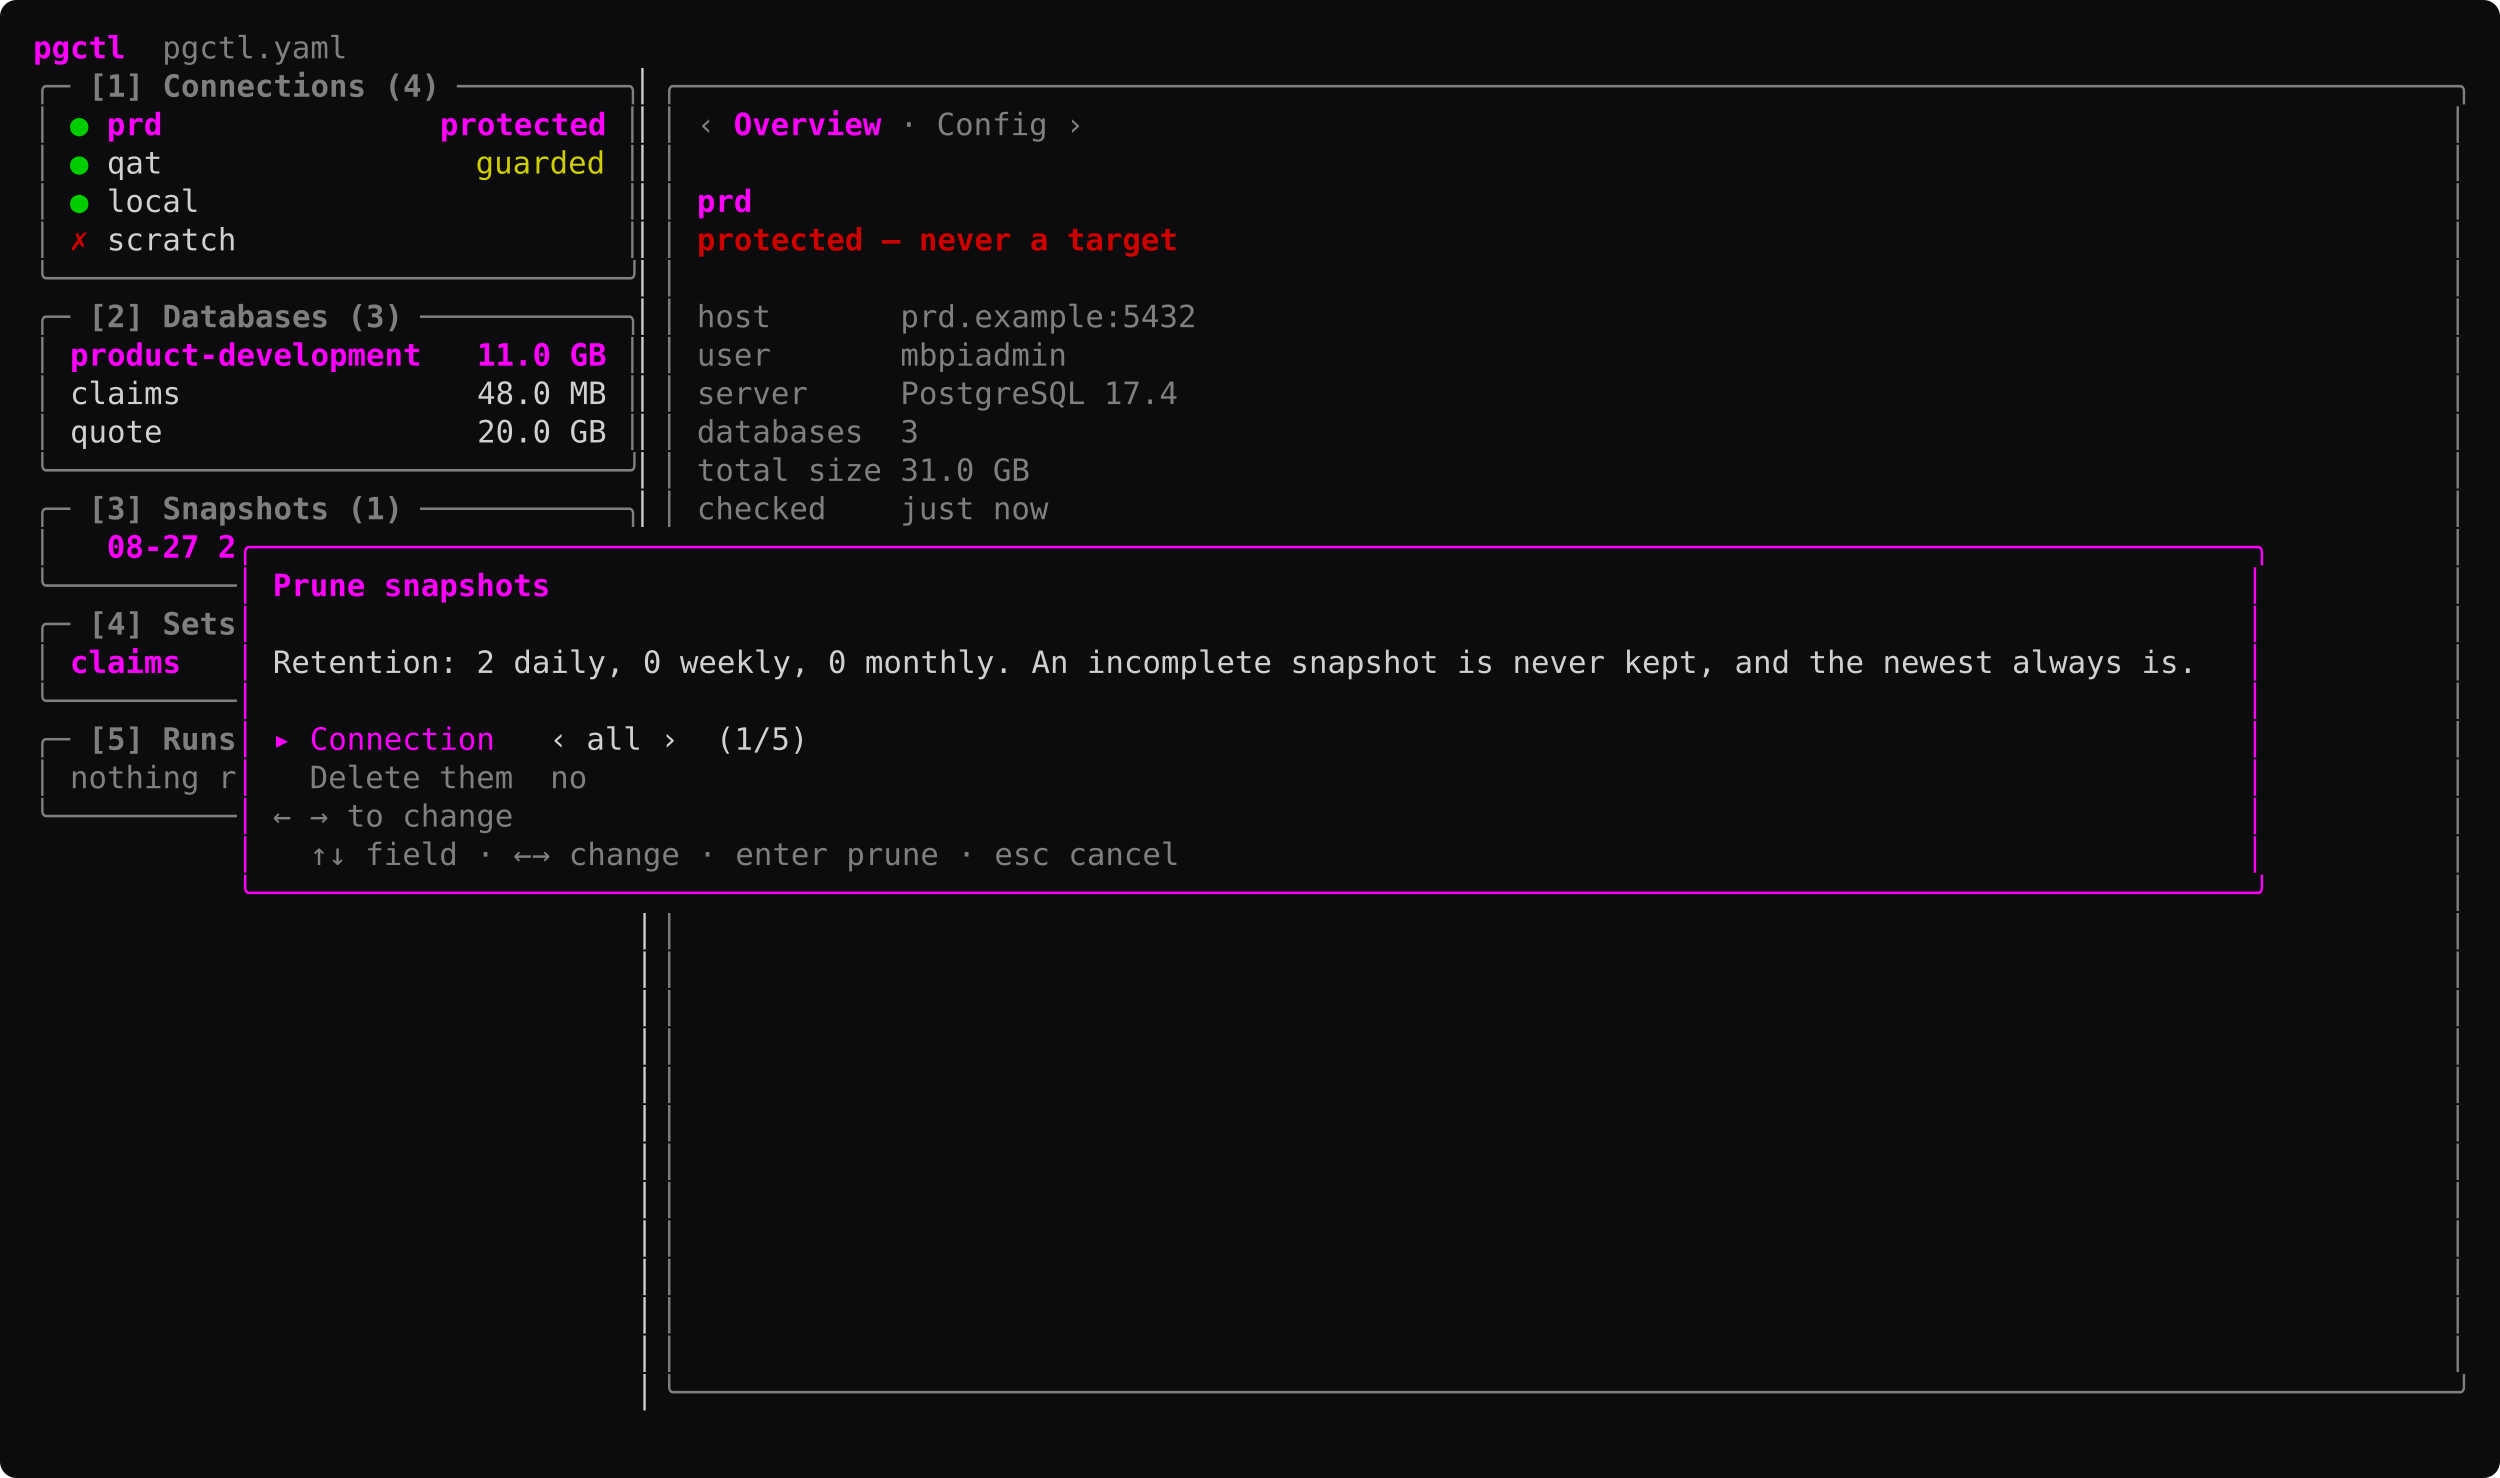
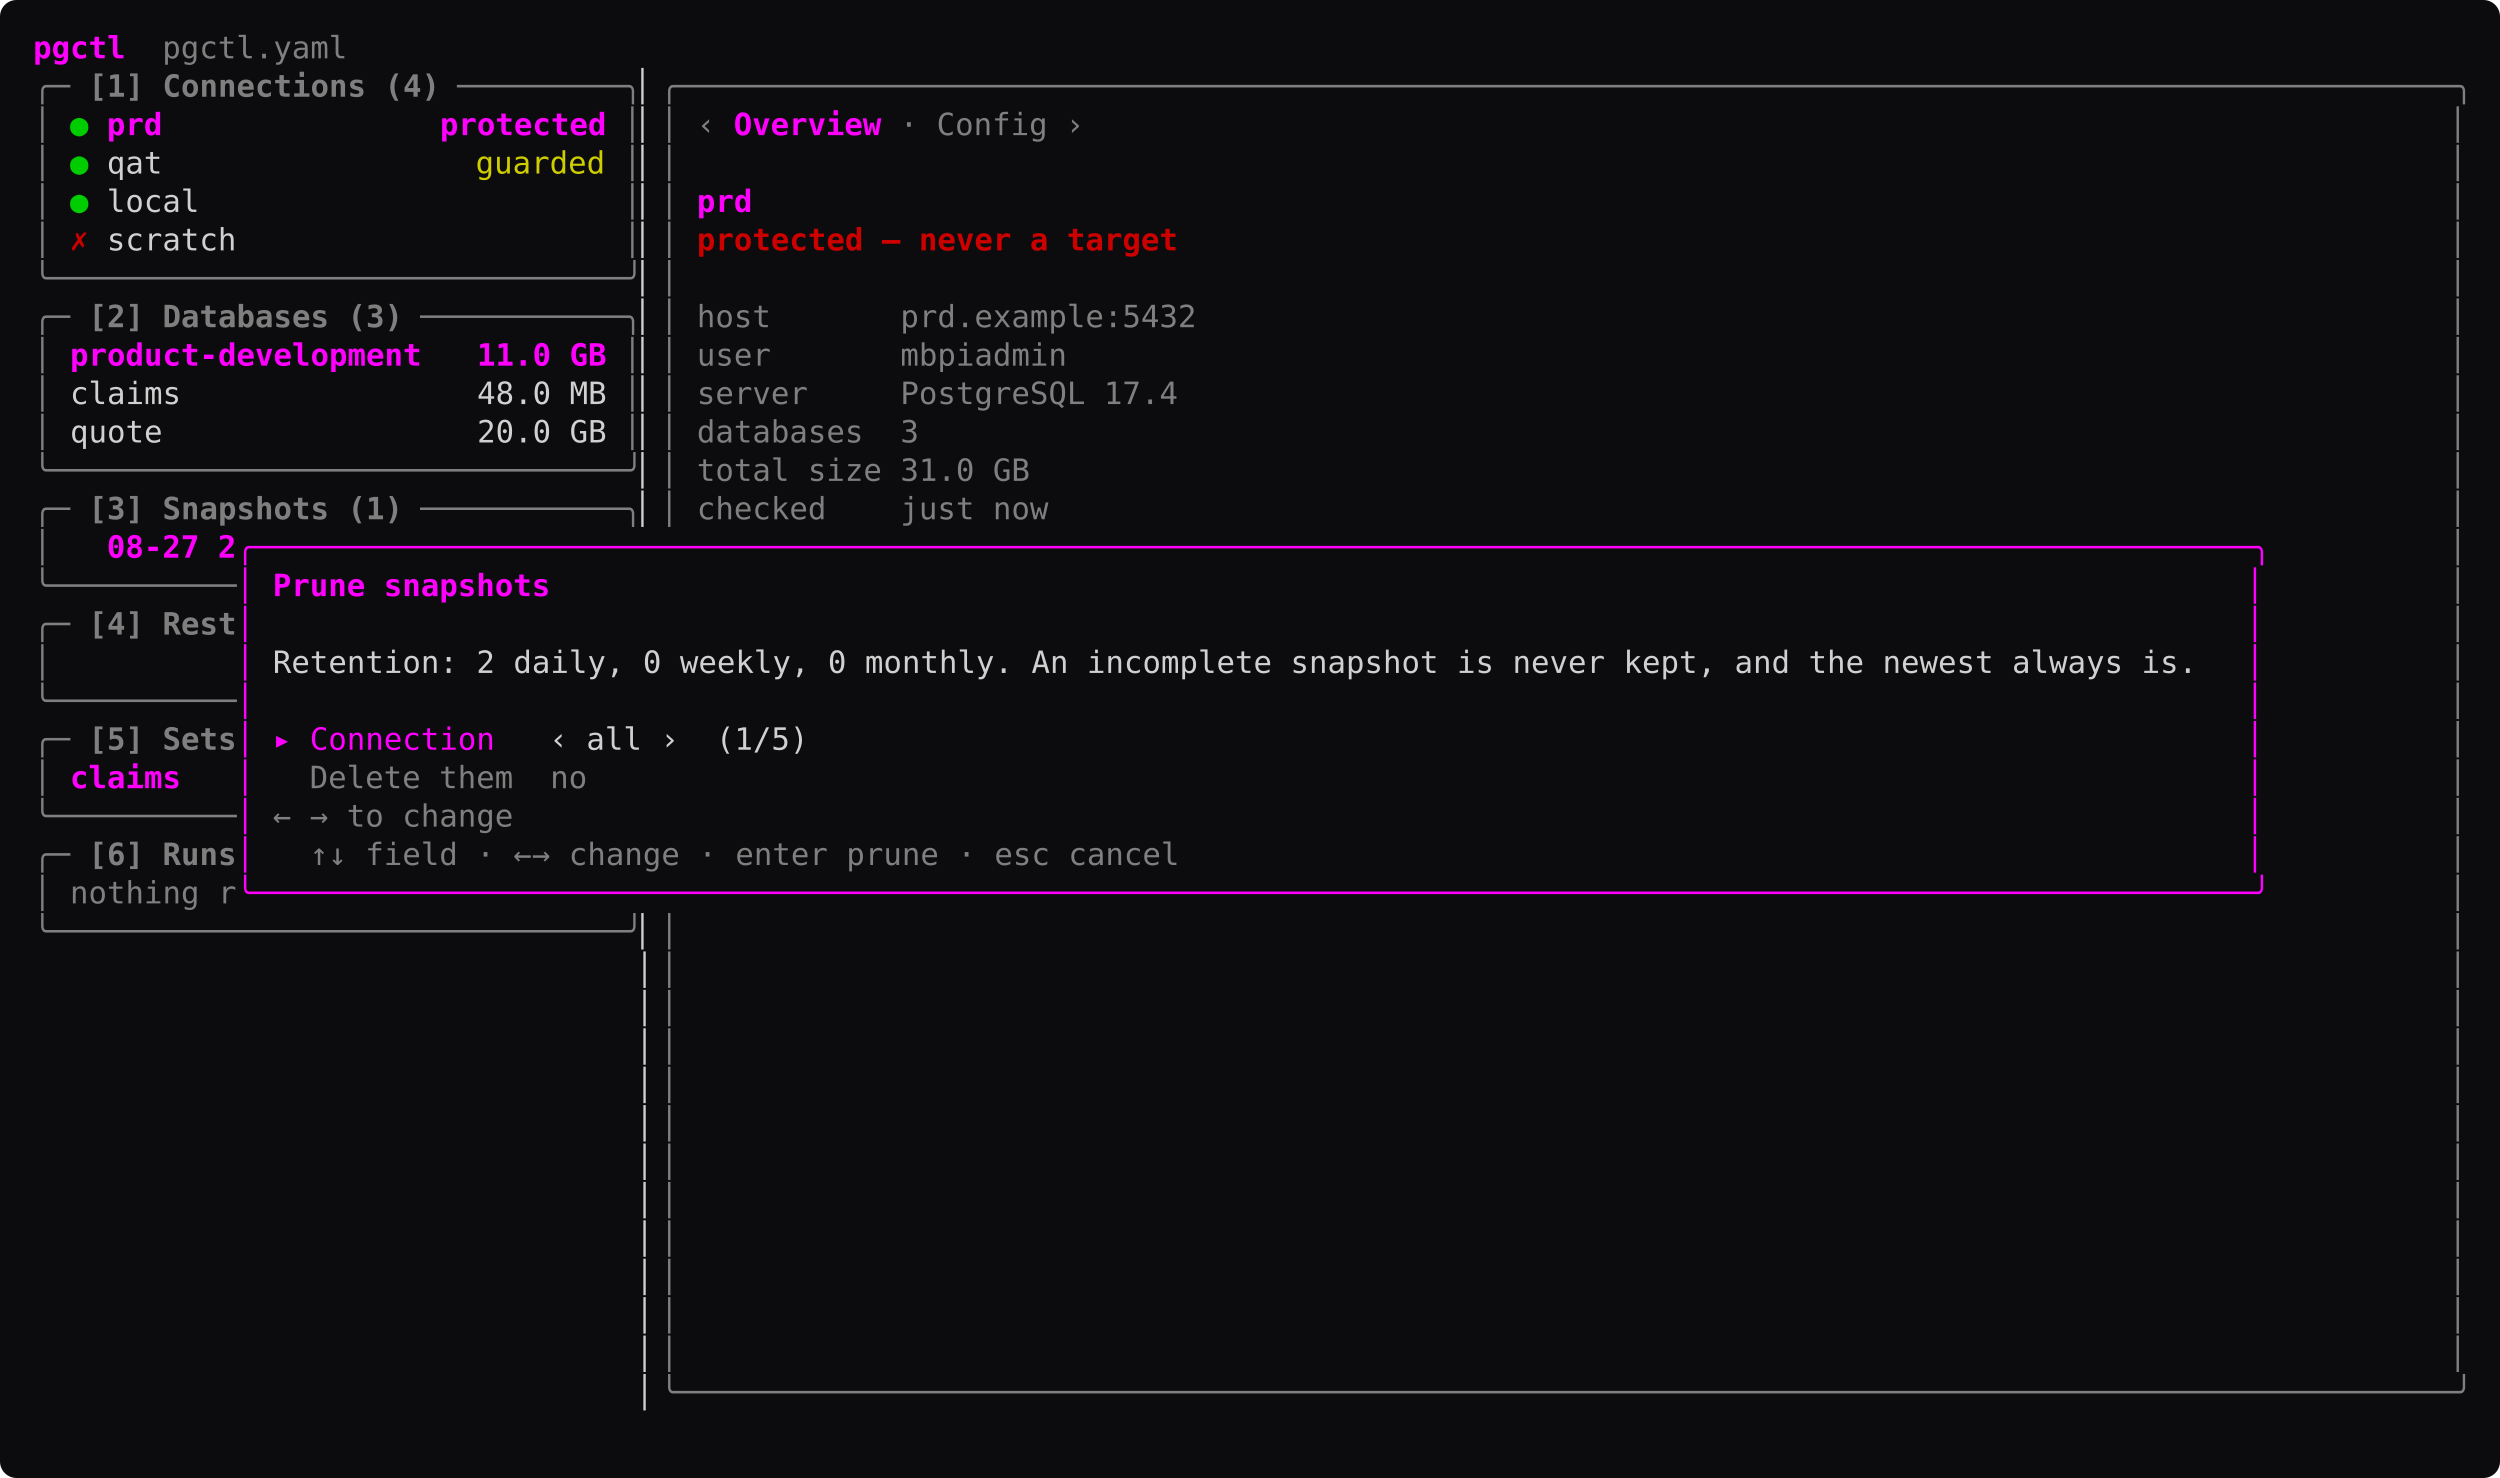
<svg xmlns="http://www.w3.org/2000/svg" width="1057.6" height="625.25" viewBox="0 0 1057.6 625.25" font-family="ui-monospace, 'SF Mono', SFMono-Regular, Menlo, Consolas, 'DejaVu Sans Mono', monospace" font-size="13" role="img">
  <rect width="1057.6" height="625.25" rx="7" fill="#0c0c0e" />
  <text x="14" y="24.68" textLength="39" lengthAdjust="spacing" fill="#ff00ff" font-weight="600" xml:space="preserve">pgctl</text>
  <text x="53" y="24.68" textLength="93.6" lengthAdjust="spacing" fill="#7f7f7f" xml:space="preserve">  pgctl.yaml</text>
  <text x="14" y="40.92" textLength="15.6" lengthAdjust="spacing" fill="#7f7f7f" xml:space="preserve">╭─</text>
  <text x="29.6" y="40.92" textLength="156" lengthAdjust="spacing" fill="#7f7f7f" font-weight="600" xml:space="preserve"> [1] Connections (4)</text>
  <text x="193.4" y="40.92" textLength="78" lengthAdjust="spacing" fill="#7f7f7f" xml:space="preserve">─────────╮</text>
  <text x="271.4" y="40.92" textLength="7.8" lengthAdjust="spacing" fill="#d0d0d0" xml:space="preserve">▏</text>
  <text x="279.2" y="40.92" textLength="764.4" lengthAdjust="spacing" fill="#7f7f7f" xml:space="preserve">╭────────────────────────────────────────────────────────────────────────────────────────────────╮</text>
  <text x="14" y="57.17" textLength="7.8" lengthAdjust="spacing" fill="#7f7f7f" xml:space="preserve">│</text>
  <text x="29.6" y="57.17" textLength="7.8" lengthAdjust="spacing" fill="#00cd00" xml:space="preserve">●</text>
  <text x="45.2" y="57.17" textLength="210.6" lengthAdjust="spacing" fill="#ff00ff" font-weight="600" xml:space="preserve">prd               protected</text>
  <text x="263.6" y="57.17" textLength="7.8" lengthAdjust="spacing" fill="#7f7f7f" xml:space="preserve">│</text>
  <text x="271.4" y="57.17" textLength="7.8" lengthAdjust="spacing" fill="#d0d0d0" xml:space="preserve">▏</text>
  <text x="279.2" y="57.17" textLength="7.8" lengthAdjust="spacing" fill="#7f7f7f" xml:space="preserve">│</text>
  <text x="294.8" y="57.17" textLength="7.8" lengthAdjust="spacing" fill="#7f7f7f" xml:space="preserve">‹</text>
  <text x="310.4" y="57.17" textLength="7.8" lengthAdjust="spacing" fill="#ff00ff" font-weight="600" xml:space="preserve">O</text>
  <text x="318.2" y="57.17" textLength="7.8" lengthAdjust="spacing" fill="#ff00ff" font-weight="600" xml:space="preserve">v</text>
  <text x="326" y="57.17" textLength="7.8" lengthAdjust="spacing" fill="#ff00ff" font-weight="600" xml:space="preserve">e</text>
  <text x="333.8" y="57.17" textLength="7.8" lengthAdjust="spacing" fill="#ff00ff" font-weight="600" xml:space="preserve">r</text>
  <text x="341.6" y="57.17" textLength="7.8" lengthAdjust="spacing" fill="#ff00ff" font-weight="600" xml:space="preserve">v</text>
  <text x="349.4" y="57.17" textLength="7.8" lengthAdjust="spacing" fill="#ff00ff" font-weight="600" xml:space="preserve">i</text>
  <text x="357.2" y="57.17" textLength="7.8" lengthAdjust="spacing" fill="#ff00ff" font-weight="600" xml:space="preserve">e</text>
  <text x="365" y="57.17" textLength="7.8" lengthAdjust="spacing" fill="#ff00ff" font-weight="600" xml:space="preserve">w</text>
  <text x="380.6" y="57.17" textLength="7.8" lengthAdjust="spacing" fill="#7f7f7f" xml:space="preserve">·</text>
  <text x="388.4" y="57.17" textLength="54.6" lengthAdjust="spacing" fill="#7f7f7f" xml:space="preserve"> Config</text>
  <text x="450.8" y="57.17" textLength="7.8" lengthAdjust="spacing" fill="#7f7f7f" xml:space="preserve">›</text>
  <text x="1035.8" y="57.17" textLength="7.8" lengthAdjust="spacing" fill="#7f7f7f" xml:space="preserve">│</text>
  <text x="14" y="73.42" textLength="7.8" lengthAdjust="spacing" fill="#7f7f7f" xml:space="preserve">│</text>
  <text x="29.6" y="73.42" textLength="7.8" lengthAdjust="spacing" fill="#00cd00" xml:space="preserve">●</text>
  <text x="45.2" y="73.42" textLength="23.4" lengthAdjust="spacing" fill="#d0d0d0" xml:space="preserve">qat</text>
  <text x="201.2" y="73.42" textLength="54.6" lengthAdjust="spacing" fill="#cdcd00" xml:space="preserve">guarded</text>
  <text x="263.6" y="73.42" textLength="7.8" lengthAdjust="spacing" fill="#7f7f7f" xml:space="preserve">│</text>
  <text x="271.4" y="73.42" textLength="7.8" lengthAdjust="spacing" fill="#d0d0d0" xml:space="preserve">▏</text>
  <text x="279.2" y="73.42" textLength="7.8" lengthAdjust="spacing" fill="#7f7f7f" xml:space="preserve">│</text>
  <text x="1035.8" y="73.42" textLength="7.8" lengthAdjust="spacing" fill="#7f7f7f" xml:space="preserve">│</text>
  <text x="14" y="89.67" textLength="7.8" lengthAdjust="spacing" fill="#7f7f7f" xml:space="preserve">│</text>
  <text x="29.6" y="89.67" textLength="7.8" lengthAdjust="spacing" fill="#00cd00" xml:space="preserve">●</text>
  <text x="45.2" y="89.67" textLength="39" lengthAdjust="spacing" fill="#d0d0d0" xml:space="preserve">local</text>
  <text x="263.6" y="89.67" textLength="7.8" lengthAdjust="spacing" fill="#7f7f7f" xml:space="preserve">│</text>
  <text x="271.4" y="89.67" textLength="7.8" lengthAdjust="spacing" fill="#d0d0d0" xml:space="preserve">▏</text>
  <text x="279.2" y="89.67" textLength="7.8" lengthAdjust="spacing" fill="#7f7f7f" xml:space="preserve">│</text>
  <text x="294.8" y="89.67" textLength="23.4" lengthAdjust="spacing" fill="#ff00ff" font-weight="600" xml:space="preserve">prd</text>
  <text x="1035.8" y="89.67" textLength="7.8" lengthAdjust="spacing" fill="#7f7f7f" xml:space="preserve">│</text>
  <text x="14" y="105.92" textLength="7.8" lengthAdjust="spacing" fill="#7f7f7f" xml:space="preserve">│</text>
  <text x="29.6" y="105.92" textLength="7.8" lengthAdjust="spacing" fill="#cd0000" font-weight="600" xml:space="preserve">✗</text>
  <text x="45.2" y="105.92" textLength="54.6" lengthAdjust="spacing" fill="#d0d0d0" xml:space="preserve">scratch</text>
  <text x="263.6" y="105.92" textLength="7.8" lengthAdjust="spacing" fill="#7f7f7f" xml:space="preserve">│</text>
  <text x="271.4" y="105.92" textLength="7.8" lengthAdjust="spacing" fill="#d0d0d0" xml:space="preserve">▏</text>
  <text x="279.2" y="105.92" textLength="7.8" lengthAdjust="spacing" fill="#7f7f7f" xml:space="preserve">│</text>
  <text x="294.8" y="105.92" textLength="202.8" lengthAdjust="spacing" fill="#cd0000" font-weight="600" xml:space="preserve">protected — never a target</text>
  <text x="1035.8" y="105.92" textLength="7.8" lengthAdjust="spacing" fill="#7f7f7f" xml:space="preserve">│</text>
  <text x="14" y="122.17" textLength="257.4" lengthAdjust="spacing" fill="#7f7f7f" xml:space="preserve">╰───────────────────────────────╯</text>
  <text x="271.4" y="122.17" textLength="7.8" lengthAdjust="spacing" fill="#d0d0d0" xml:space="preserve">▏</text>
  <text x="279.2" y="122.17" textLength="7.8" lengthAdjust="spacing" fill="#7f7f7f" xml:space="preserve">│</text>
  <text x="1035.8" y="122.17" textLength="7.8" lengthAdjust="spacing" fill="#7f7f7f" xml:space="preserve">│</text>
  <text x="14" y="138.43" textLength="15.6" lengthAdjust="spacing" fill="#7f7f7f" xml:space="preserve">╭─</text>
  <text x="29.6" y="138.43" textLength="140.4" lengthAdjust="spacing" fill="#7f7f7f" font-weight="600" xml:space="preserve"> [2] Databases (3)</text>
  <text x="177.8" y="138.43" textLength="93.6" lengthAdjust="spacing" fill="#7f7f7f" xml:space="preserve">───────────╮</text>
  <text x="271.4" y="138.43" textLength="7.8" lengthAdjust="spacing" fill="#d0d0d0" xml:space="preserve">▏</text>
  <text x="279.2" y="138.43" textLength="7.8" lengthAdjust="spacing" fill="#7f7f7f" xml:space="preserve">│</text>
  <text x="294.8" y="138.43" textLength="210.6" lengthAdjust="spacing" fill="#7f7f7f" xml:space="preserve">host       prd.example:5432</text>
  <text x="1035.8" y="138.43" textLength="7.8" lengthAdjust="spacing" fill="#7f7f7f" xml:space="preserve">│</text>
  <text x="14" y="154.68" textLength="7.8" lengthAdjust="spacing" fill="#7f7f7f" xml:space="preserve">│</text>
  <text x="29.6" y="154.68" textLength="226.2" lengthAdjust="spacing" fill="#ff00ff" font-weight="600" xml:space="preserve">product-development   11.0 GB</text>
  <text x="263.6" y="154.68" textLength="7.8" lengthAdjust="spacing" fill="#7f7f7f" xml:space="preserve">│</text>
  <text x="271.4" y="154.68" textLength="7.8" lengthAdjust="spacing" fill="#d0d0d0" xml:space="preserve">▏</text>
  <text x="279.2" y="154.68" textLength="7.8" lengthAdjust="spacing" fill="#7f7f7f" xml:space="preserve">│</text>
  <text x="294.8" y="154.68" textLength="156" lengthAdjust="spacing" fill="#7f7f7f" xml:space="preserve">user       mbpiadmin</text>
  <text x="1035.8" y="154.68" textLength="7.8" lengthAdjust="spacing" fill="#7f7f7f" xml:space="preserve">│</text>
  <text x="14" y="170.93" textLength="7.8" lengthAdjust="spacing" fill="#7f7f7f" xml:space="preserve">│</text>
  <text x="21.8" y="170.93" textLength="234" lengthAdjust="spacing" fill="#d0d0d0" xml:space="preserve"> claims                48.0 MB</text>
  <text x="263.6" y="170.93" textLength="7.8" lengthAdjust="spacing" fill="#7f7f7f" xml:space="preserve">│</text>
  <text x="271.4" y="170.93" textLength="7.8" lengthAdjust="spacing" fill="#d0d0d0" xml:space="preserve">▏</text>
  <text x="279.2" y="170.93" textLength="7.8" lengthAdjust="spacing" fill="#7f7f7f" xml:space="preserve">│</text>
  <text x="294.8" y="170.93" textLength="202.8" lengthAdjust="spacing" fill="#7f7f7f" xml:space="preserve">server     PostgreSQL 17.4</text>
  <text x="1035.8" y="170.93" textLength="7.8" lengthAdjust="spacing" fill="#7f7f7f" xml:space="preserve">│</text>
  <text x="14" y="187.18" textLength="7.8" lengthAdjust="spacing" fill="#7f7f7f" xml:space="preserve">│</text>
  <text x="21.8" y="187.18" textLength="234" lengthAdjust="spacing" fill="#d0d0d0" xml:space="preserve"> quote                 20.0 GB</text>
  <text x="263.6" y="187.18" textLength="7.8" lengthAdjust="spacing" fill="#7f7f7f" xml:space="preserve">│</text>
  <text x="271.4" y="187.18" textLength="7.8" lengthAdjust="spacing" fill="#d0d0d0" xml:space="preserve">▏</text>
  <text x="279.2" y="187.18" textLength="7.8" lengthAdjust="spacing" fill="#7f7f7f" xml:space="preserve">│</text>
  <text x="294.8" y="187.18" textLength="93.6" lengthAdjust="spacing" fill="#7f7f7f" xml:space="preserve">databases  3</text>
  <text x="1035.8" y="187.18" textLength="7.8" lengthAdjust="spacing" fill="#7f7f7f" xml:space="preserve">│</text>
  <text x="14" y="203.43" textLength="257.4" lengthAdjust="spacing" fill="#7f7f7f" xml:space="preserve">╰───────────────────────────────╯</text>
  <text x="271.4" y="203.43" textLength="7.8" lengthAdjust="spacing" fill="#d0d0d0" xml:space="preserve">▏</text>
  <text x="279.2" y="203.43" textLength="7.8" lengthAdjust="spacing" fill="#7f7f7f" xml:space="preserve">│</text>
  <text x="294.8" y="203.43" textLength="140.4" lengthAdjust="spacing" fill="#7f7f7f" xml:space="preserve">total size 31.0 GB</text>
  <text x="1035.8" y="203.43" textLength="7.8" lengthAdjust="spacing" fill="#7f7f7f" xml:space="preserve">│</text>
  <text x="14" y="219.68" textLength="15.6" lengthAdjust="spacing" fill="#7f7f7f" xml:space="preserve">╭─</text>
  <text x="29.6" y="219.68" textLength="140.4" lengthAdjust="spacing" fill="#7f7f7f" font-weight="600" xml:space="preserve"> [3] Snapshots (1)</text>
  <text x="177.8" y="219.68" textLength="93.6" lengthAdjust="spacing" fill="#7f7f7f" xml:space="preserve">───────────╮</text>
  <text x="271.4" y="219.68" textLength="7.8" lengthAdjust="spacing" fill="#d0d0d0" xml:space="preserve">▏</text>
  <text x="279.2" y="219.68" textLength="7.8" lengthAdjust="spacing" fill="#7f7f7f" xml:space="preserve">│</text>
  <text x="294.8" y="219.68" textLength="148.2" lengthAdjust="spacing" fill="#7f7f7f" xml:space="preserve">checked    just now</text>
  <text x="1035.8" y="219.68" textLength="7.8" lengthAdjust="spacing" fill="#7f7f7f" xml:space="preserve">│</text>
  <text x="14" y="235.93" textLength="7.8" lengthAdjust="spacing" fill="#7f7f7f" xml:space="preserve">│</text>
  <text x="45.2" y="235.93" textLength="54.6" lengthAdjust="spacing" fill="#ff00ff" font-weight="600" xml:space="preserve">08-27 2</text>
  <text x="99.8" y="235.93" textLength="858" lengthAdjust="spacing" fill="#ff00ff" xml:space="preserve">╭────────────────────────────────────────────────────────────────────────────────────────────────────────────╮</text>
  <text x="1035.8" y="235.93" textLength="7.8" lengthAdjust="spacing" fill="#7f7f7f" xml:space="preserve">│</text>
  <text x="14" y="252.18" textLength="85.8" lengthAdjust="spacing" fill="#7f7f7f" xml:space="preserve">╰──────────</text>
  <text x="99.8" y="252.18" textLength="7.8" lengthAdjust="spacing" fill="#ff00ff" xml:space="preserve">│</text>
  <text x="115.4" y="252.18" textLength="117" lengthAdjust="spacing" fill="#ff00ff" font-weight="600" xml:space="preserve">Prune snapshots</text>
  <text x="950" y="252.18" textLength="7.8" lengthAdjust="spacing" fill="#ff00ff" xml:space="preserve">│</text>
  <text x="1035.8" y="252.18" textLength="7.8" lengthAdjust="spacing" fill="#7f7f7f" xml:space="preserve">│</text>
  <text x="14" y="268.43" textLength="15.6" lengthAdjust="spacing" fill="#7f7f7f" xml:space="preserve">╭─</text>
-   <text x="29.6" y="268.43" textLength="70.2" lengthAdjust="spacing" fill="#7f7f7f" font-weight="600" xml:space="preserve"> [4] Sets</text>
+   <text x="29.6" y="268.43" textLength="70.2" lengthAdjust="spacing" fill="#7f7f7f" font-weight="600" xml:space="preserve"> [4] Rest</text>
  <text x="99.8" y="268.43" textLength="7.8" lengthAdjust="spacing" fill="#ff00ff" xml:space="preserve">│</text>
  <text x="950" y="268.43" textLength="7.8" lengthAdjust="spacing" fill="#ff00ff" xml:space="preserve">│</text>
  <text x="1035.8" y="268.43" textLength="7.8" lengthAdjust="spacing" fill="#7f7f7f" xml:space="preserve">│</text>
  <text x="14" y="284.68" textLength="7.8" lengthAdjust="spacing" fill="#7f7f7f" xml:space="preserve">│</text>
-   <text x="29.6" y="284.68" textLength="46.8" lengthAdjust="spacing" fill="#ff00ff" font-weight="600" xml:space="preserve">claims</text>
  <text x="99.8" y="284.68" textLength="7.8" lengthAdjust="spacing" fill="#ff00ff" xml:space="preserve">│</text>
  <text x="107.6" y="284.68" textLength="819" lengthAdjust="spacing" fill="#d0d0d0" xml:space="preserve"> Retention: 2 daily, 0 weekly, 0 monthly. An incomplete snapshot is never kept, and the newest always is.</text>
  <text x="950" y="284.68" textLength="7.8" lengthAdjust="spacing" fill="#ff00ff" xml:space="preserve">│</text>
  <text x="1035.8" y="284.68" textLength="7.8" lengthAdjust="spacing" fill="#7f7f7f" xml:space="preserve">│</text>
  <text x="14" y="300.93" textLength="85.8" lengthAdjust="spacing" fill="#7f7f7f" xml:space="preserve">╰──────────</text>
  <text x="99.8" y="300.93" textLength="7.8" lengthAdjust="spacing" fill="#ff00ff" xml:space="preserve">│</text>
  <text x="950" y="300.93" textLength="7.8" lengthAdjust="spacing" fill="#ff00ff" xml:space="preserve">│</text>
  <text x="1035.8" y="300.93" textLength="7.8" lengthAdjust="spacing" fill="#7f7f7f" xml:space="preserve">│</text>
  <text x="14" y="317.18" textLength="15.6" lengthAdjust="spacing" fill="#7f7f7f" xml:space="preserve">╭─</text>
-   <text x="29.6" y="317.18" textLength="70.2" lengthAdjust="spacing" fill="#7f7f7f" font-weight="600" xml:space="preserve"> [5] Runs</text>
+   <text x="29.6" y="317.18" textLength="70.2" lengthAdjust="spacing" fill="#7f7f7f" font-weight="600" xml:space="preserve"> [5] Sets</text>
  <text x="99.8" y="317.18" textLength="7.8" lengthAdjust="spacing" fill="#ff00ff" xml:space="preserve">│</text>
  <text x="115.4" y="317.18" textLength="93.6" lengthAdjust="spacing" fill="#ff00ff" xml:space="preserve">▸ Connection</text>
  <text x="232.4" y="317.18" textLength="109.2" lengthAdjust="spacing" fill="#d0d0d0" xml:space="preserve">‹ all ›  (1/5)</text>
  <text x="950" y="317.18" textLength="7.8" lengthAdjust="spacing" fill="#ff00ff" xml:space="preserve">│</text>
  <text x="1035.8" y="317.18" textLength="7.8" lengthAdjust="spacing" fill="#7f7f7f" xml:space="preserve">│</text>
  <text x="14" y="333.43" textLength="7.8" lengthAdjust="spacing" fill="#7f7f7f" xml:space="preserve">│</text>
-   <text x="29.6" y="333.43" textLength="70.2" lengthAdjust="spacing" fill="#7f7f7f" xml:space="preserve">nothing r</text>
+   <text x="29.6" y="333.43" textLength="46.8" lengthAdjust="spacing" fill="#ff00ff" font-weight="600" xml:space="preserve">claims</text>
  <text x="99.8" y="333.43" textLength="7.8" lengthAdjust="spacing" fill="#ff00ff" xml:space="preserve">│</text>
  <text x="131" y="333.43" textLength="117" lengthAdjust="spacing" fill="#7f7f7f" xml:space="preserve">Delete them  no</text>
  <text x="950" y="333.43" textLength="7.8" lengthAdjust="spacing" fill="#ff00ff" xml:space="preserve">│</text>
  <text x="1035.8" y="333.43" textLength="7.8" lengthAdjust="spacing" fill="#7f7f7f" xml:space="preserve">│</text>
  <text x="14" y="349.68" textLength="85.8" lengthAdjust="spacing" fill="#7f7f7f" xml:space="preserve">╰──────────</text>
  <text x="99.8" y="349.68" textLength="7.8" lengthAdjust="spacing" fill="#ff00ff" xml:space="preserve">│</text>
  <text x="115.4" y="349.68" textLength="101.4" lengthAdjust="spacing" fill="#7f7f7f" xml:space="preserve">← → to change</text>
  <text x="950" y="349.68" textLength="7.8" lengthAdjust="spacing" fill="#ff00ff" xml:space="preserve">│</text>
  <text x="1035.8" y="349.68" textLength="7.8" lengthAdjust="spacing" fill="#7f7f7f" xml:space="preserve">│</text>
+   <text x="14" y="365.93" textLength="15.6" lengthAdjust="spacing" fill="#7f7f7f" xml:space="preserve">╭─</text>
+   <text x="29.6" y="365.93" textLength="70.2" lengthAdjust="spacing" fill="#7f7f7f" font-weight="600" xml:space="preserve"> [6] Runs</text>
  <text x="99.8" y="365.93" textLength="7.8" lengthAdjust="spacing" fill="#ff00ff" xml:space="preserve">│</text>
  <text x="115.4" y="365.93" textLength="382.2" lengthAdjust="spacing" fill="#7f7f7f" xml:space="preserve">  ↑↓ field · ←→ change · enter prune · esc cancel</text>
  <text x="950" y="365.93" textLength="7.8" lengthAdjust="spacing" fill="#ff00ff" xml:space="preserve">│</text>
  <text x="1035.8" y="365.93" textLength="7.8" lengthAdjust="spacing" fill="#7f7f7f" xml:space="preserve">│</text>
+   <text x="14" y="382.18" textLength="7.8" lengthAdjust="spacing" fill="#7f7f7f" xml:space="preserve">│</text>
+   <text x="29.6" y="382.18" textLength="70.2" lengthAdjust="spacing" fill="#7f7f7f" xml:space="preserve">nothing r</text>
  <text x="99.8" y="382.18" textLength="858" lengthAdjust="spacing" fill="#ff00ff" xml:space="preserve">╰────────────────────────────────────────────────────────────────────────────────────────────────────────────╯</text>
  <text x="1035.8" y="382.18" textLength="7.8" lengthAdjust="spacing" fill="#7f7f7f" xml:space="preserve">│</text>
-   <text x="14" y="398.43" textLength="265.2" lengthAdjust="spacing" fill="#d0d0d0" xml:space="preserve">                                 ▏</text>
+   <text x="14" y="398.43" textLength="257.4" lengthAdjust="spacing" fill="#7f7f7f" xml:space="preserve">╰───────────────────────────────╯</text>
+   <text x="271.4" y="398.43" textLength="7.8" lengthAdjust="spacing" fill="#d0d0d0" xml:space="preserve">▏</text>
  <text x="279.2" y="398.43" textLength="7.8" lengthAdjust="spacing" fill="#7f7f7f" xml:space="preserve">│</text>
  <text x="1035.8" y="398.43" textLength="7.8" lengthAdjust="spacing" fill="#7f7f7f" xml:space="preserve">│</text>
  <text x="14" y="414.68" textLength="265.2" lengthAdjust="spacing" fill="#d0d0d0" xml:space="preserve">                                 ▏</text>
  <text x="279.2" y="414.68" textLength="7.8" lengthAdjust="spacing" fill="#7f7f7f" xml:space="preserve">│</text>
  <text x="1035.8" y="414.68" textLength="7.8" lengthAdjust="spacing" fill="#7f7f7f" xml:space="preserve">│</text>
  <text x="14" y="430.93" textLength="265.2" lengthAdjust="spacing" fill="#d0d0d0" xml:space="preserve">                                 ▏</text>
  <text x="279.2" y="430.93" textLength="7.8" lengthAdjust="spacing" fill="#7f7f7f" xml:space="preserve">│</text>
  <text x="1035.8" y="430.93" textLength="7.8" lengthAdjust="spacing" fill="#7f7f7f" xml:space="preserve">│</text>
  <text x="14" y="447.18" textLength="265.2" lengthAdjust="spacing" fill="#d0d0d0" xml:space="preserve">                                 ▏</text>
  <text x="279.2" y="447.18" textLength="7.8" lengthAdjust="spacing" fill="#7f7f7f" xml:space="preserve">│</text>
  <text x="1035.8" y="447.18" textLength="7.8" lengthAdjust="spacing" fill="#7f7f7f" xml:space="preserve">│</text>
  <text x="14" y="463.43" textLength="265.2" lengthAdjust="spacing" fill="#d0d0d0" xml:space="preserve">                                 ▏</text>
  <text x="279.2" y="463.43" textLength="7.8" lengthAdjust="spacing" fill="#7f7f7f" xml:space="preserve">│</text>
  <text x="1035.8" y="463.43" textLength="7.8" lengthAdjust="spacing" fill="#7f7f7f" xml:space="preserve">│</text>
  <text x="14" y="479.68" textLength="265.2" lengthAdjust="spacing" fill="#d0d0d0" xml:space="preserve">                                 ▏</text>
  <text x="279.2" y="479.68" textLength="7.8" lengthAdjust="spacing" fill="#7f7f7f" xml:space="preserve">│</text>
  <text x="1035.8" y="479.68" textLength="7.8" lengthAdjust="spacing" fill="#7f7f7f" xml:space="preserve">│</text>
  <text x="14" y="495.93" textLength="265.2" lengthAdjust="spacing" fill="#d0d0d0" xml:space="preserve">                                 ▏</text>
  <text x="279.2" y="495.93" textLength="7.8" lengthAdjust="spacing" fill="#7f7f7f" xml:space="preserve">│</text>
  <text x="1035.8" y="495.93" textLength="7.8" lengthAdjust="spacing" fill="#7f7f7f" xml:space="preserve">│</text>
  <text x="14" y="512.17" textLength="265.2" lengthAdjust="spacing" fill="#d0d0d0" xml:space="preserve">                                 ▏</text>
  <text x="279.2" y="512.17" textLength="7.8" lengthAdjust="spacing" fill="#7f7f7f" xml:space="preserve">│</text>
  <text x="1035.8" y="512.17" textLength="7.8" lengthAdjust="spacing" fill="#7f7f7f" xml:space="preserve">│</text>
  <text x="14" y="528.42" textLength="265.2" lengthAdjust="spacing" fill="#d0d0d0" xml:space="preserve">                                 ▏</text>
  <text x="279.2" y="528.42" textLength="7.8" lengthAdjust="spacing" fill="#7f7f7f" xml:space="preserve">│</text>
  <text x="1035.8" y="528.42" textLength="7.8" lengthAdjust="spacing" fill="#7f7f7f" xml:space="preserve">│</text>
  <text x="14" y="544.67" textLength="265.2" lengthAdjust="spacing" fill="#d0d0d0" xml:space="preserve">                                 ▏</text>
  <text x="279.2" y="544.67" textLength="7.8" lengthAdjust="spacing" fill="#7f7f7f" xml:space="preserve">│</text>
  <text x="1035.8" y="544.67" textLength="7.8" lengthAdjust="spacing" fill="#7f7f7f" xml:space="preserve">│</text>
  <text x="14" y="560.92" textLength="265.2" lengthAdjust="spacing" fill="#d0d0d0" xml:space="preserve">                                 ▏</text>
  <text x="279.2" y="560.92" textLength="7.8" lengthAdjust="spacing" fill="#7f7f7f" xml:space="preserve">│</text>
  <text x="1035.8" y="560.92" textLength="7.8" lengthAdjust="spacing" fill="#7f7f7f" xml:space="preserve">│</text>
  <text x="14" y="577.17" textLength="265.2" lengthAdjust="spacing" fill="#d0d0d0" xml:space="preserve">                                 ▏</text>
  <text x="279.2" y="577.17" textLength="7.8" lengthAdjust="spacing" fill="#7f7f7f" xml:space="preserve">│</text>
  <text x="1035.8" y="577.17" textLength="7.8" lengthAdjust="spacing" fill="#7f7f7f" xml:space="preserve">│</text>
  <text x="14" y="593.42" textLength="265.2" lengthAdjust="spacing" fill="#d0d0d0" xml:space="preserve">                                 ▏</text>
  <text x="279.2" y="593.42" textLength="764.4" lengthAdjust="spacing" fill="#7f7f7f" xml:space="preserve">╰────────────────────────────────────────────────────────────────────────────────────────────────╯</text>
</svg>
